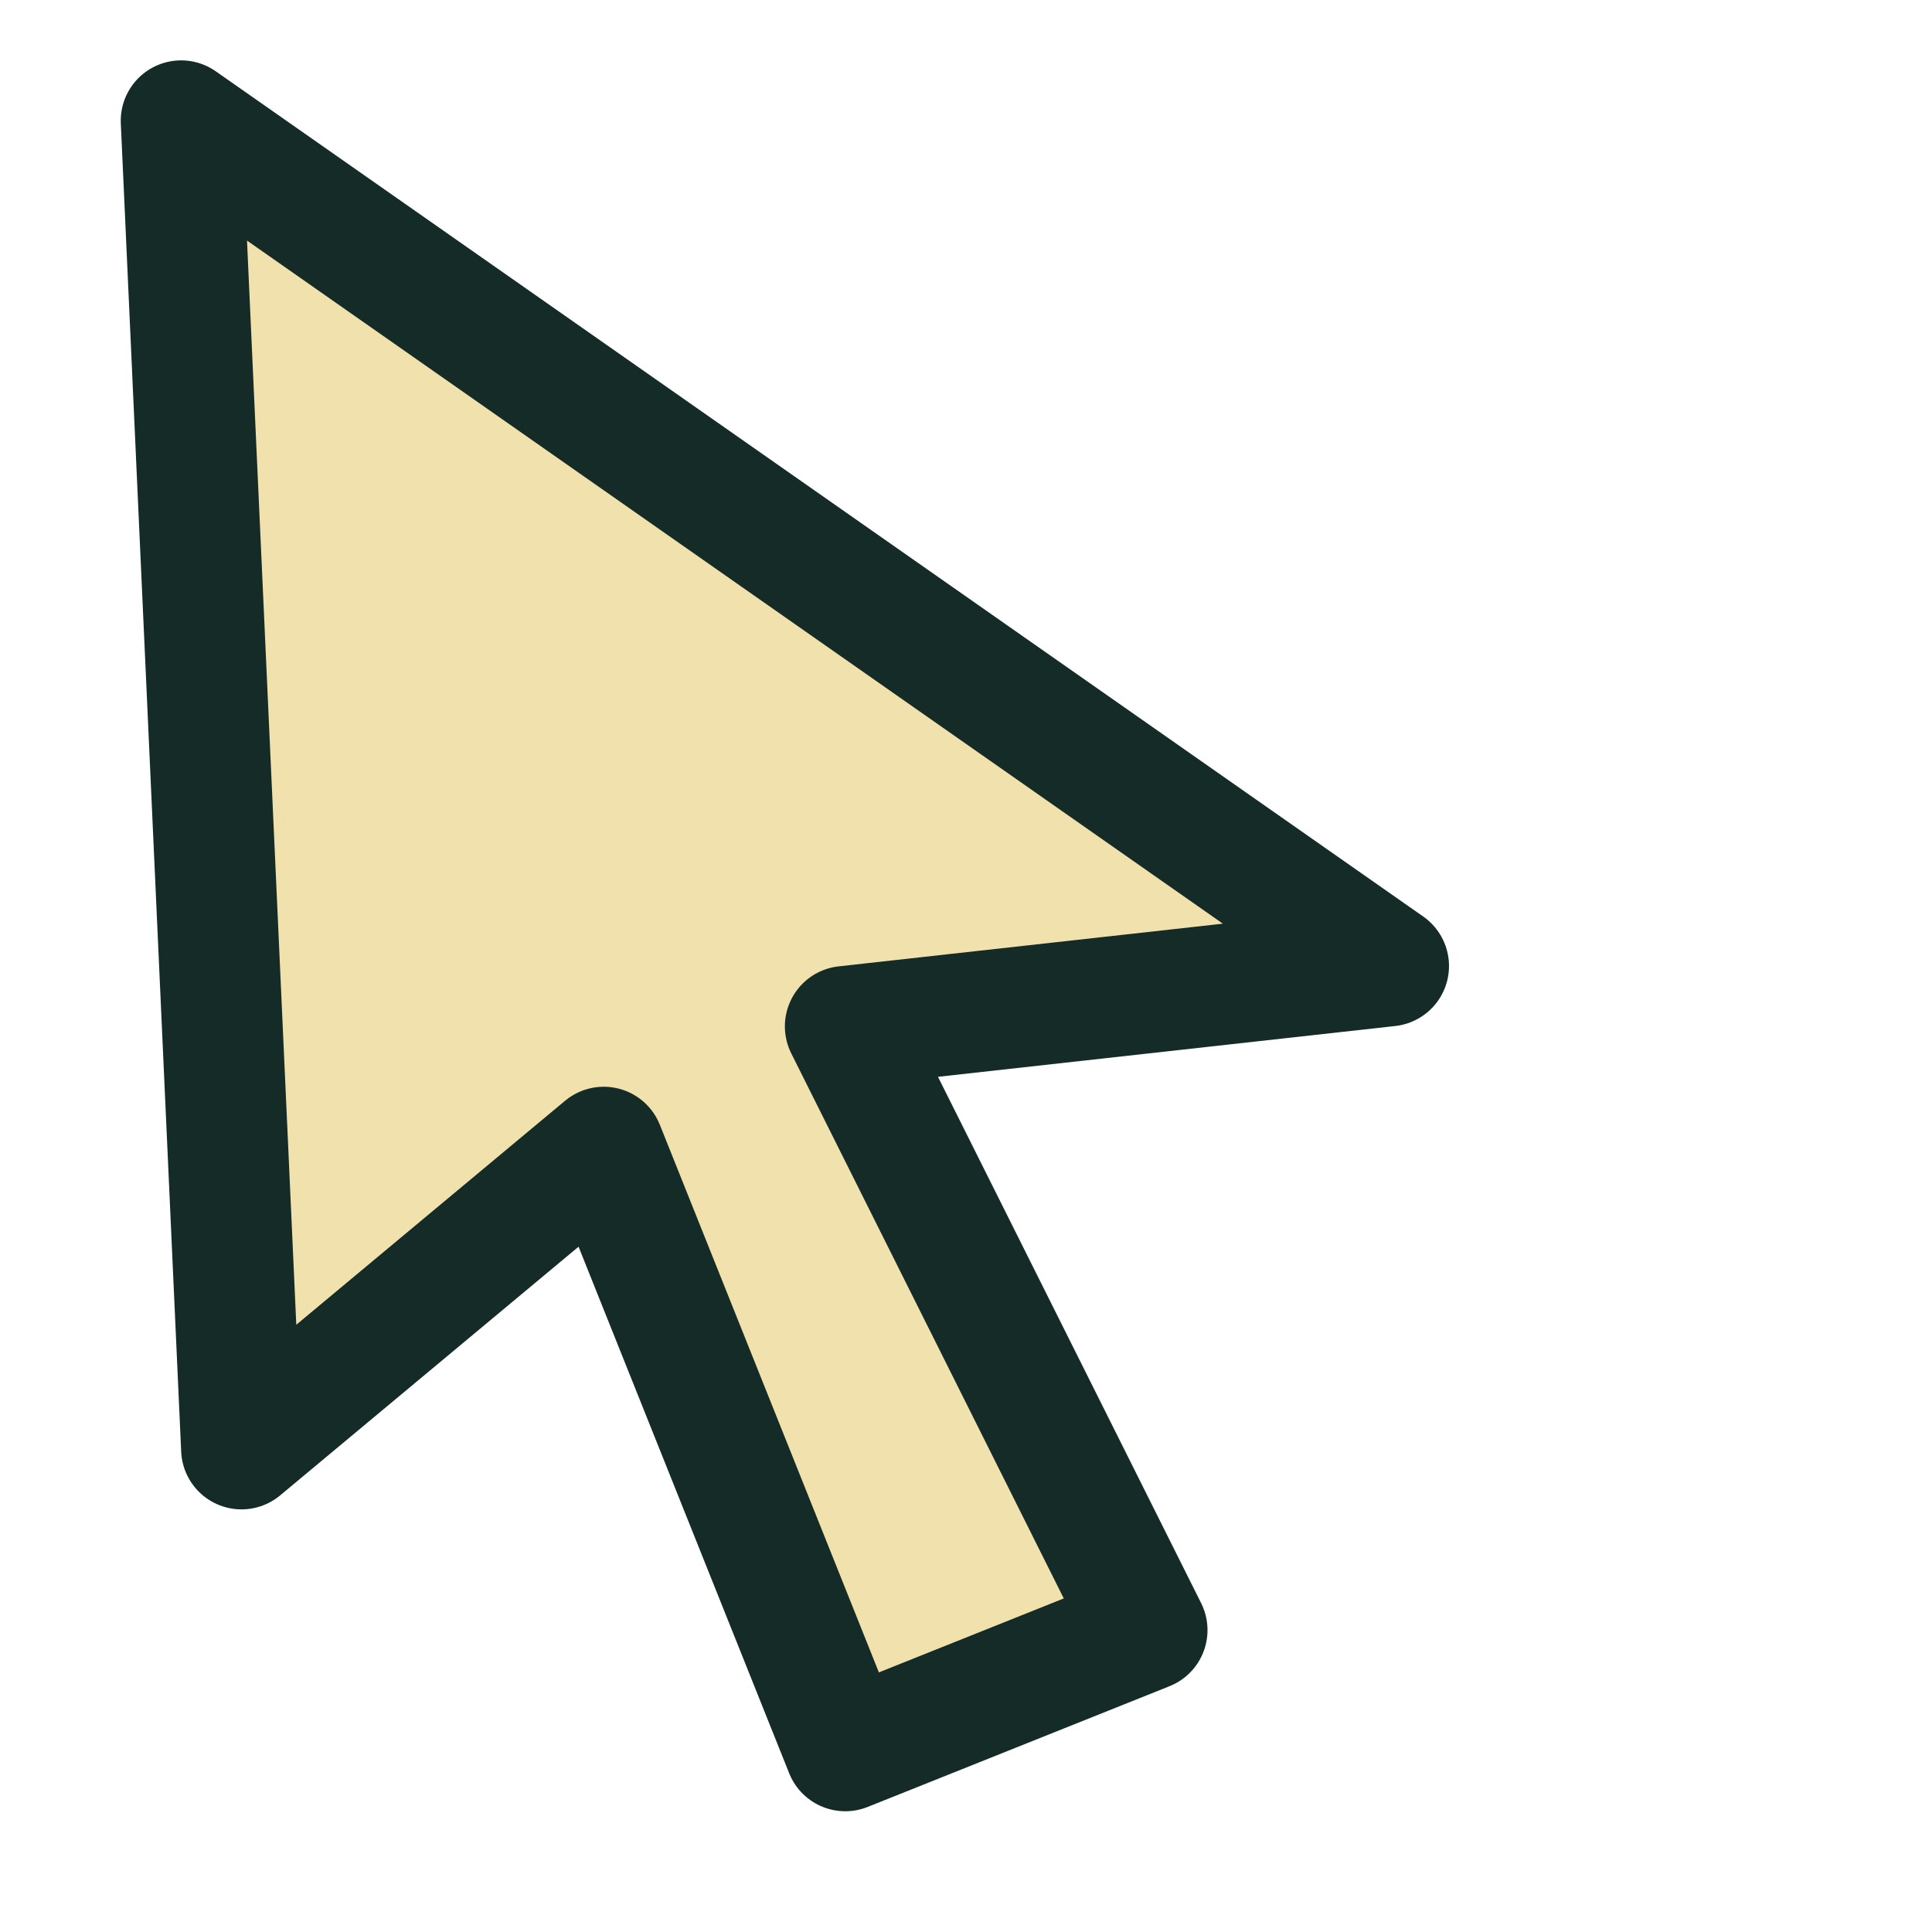
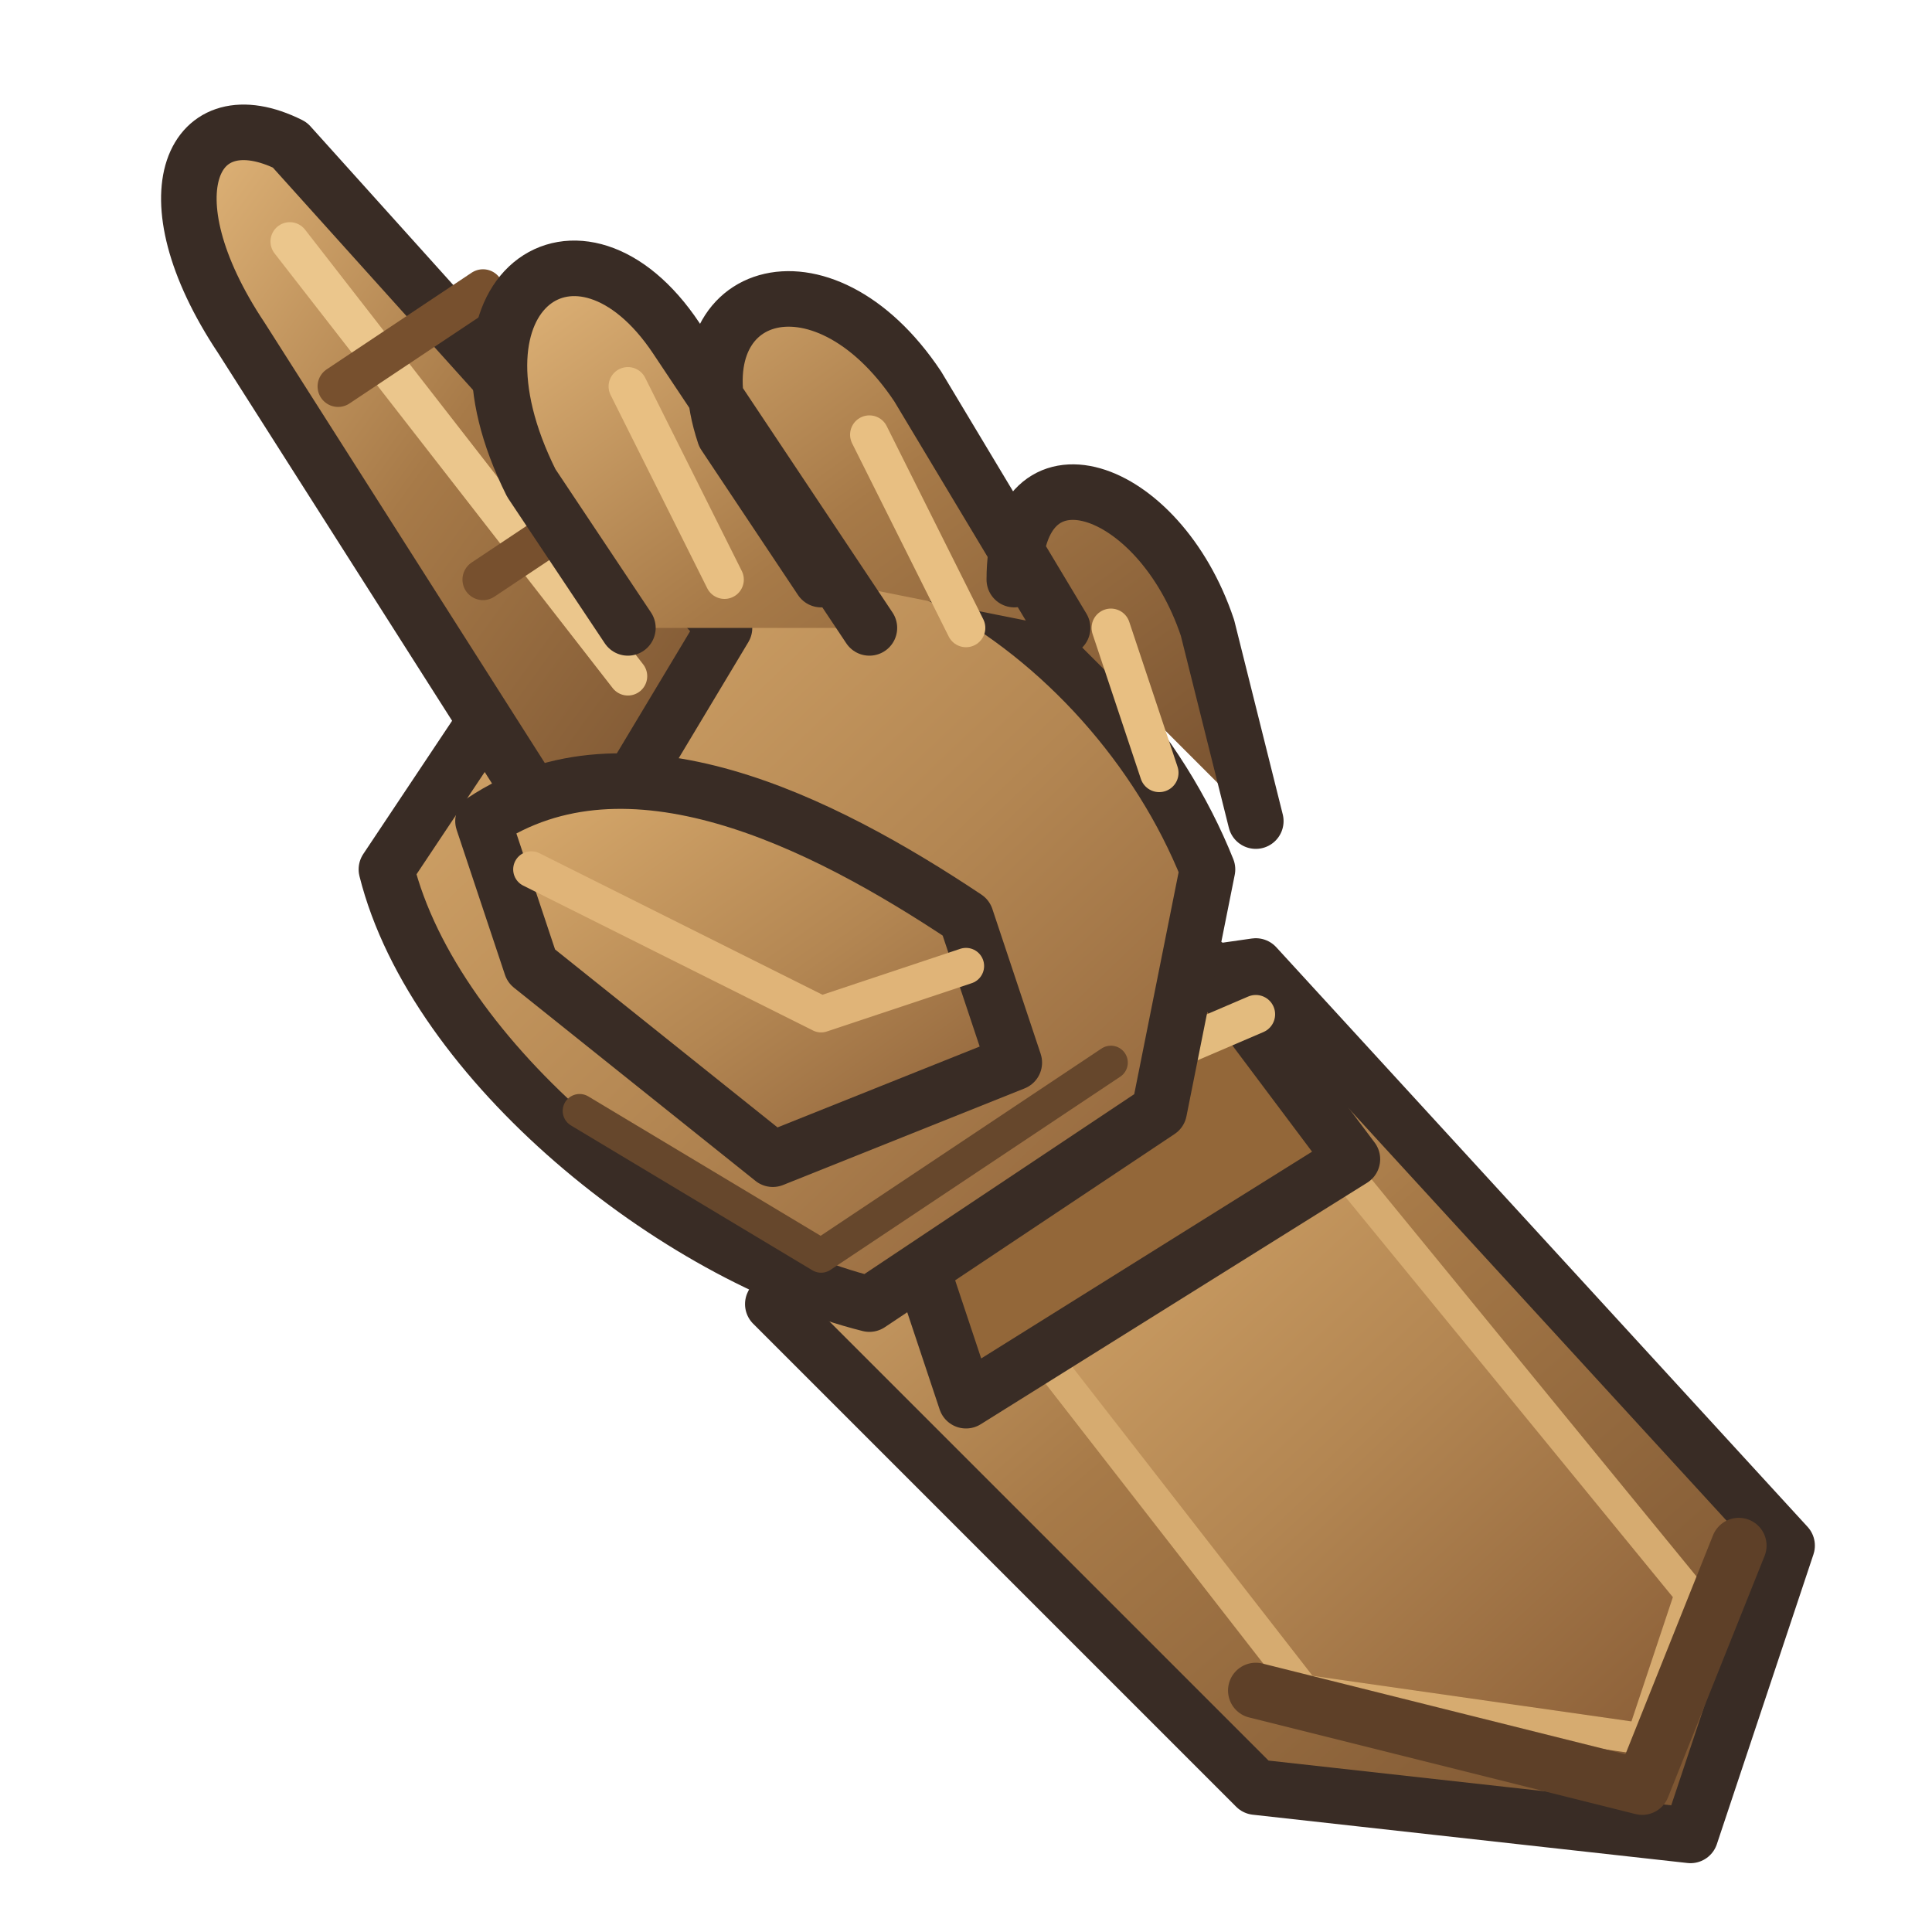
- <svg xmlns="http://www.w3.org/2000/svg" width="32" height="32" viewBox="0 0 32 32">
-   <path d="M3 2 4 24 10 19 14 29 19 27 14 17 23 16Z" fill="#f1e1ad" stroke="#142b27" stroke-width="2" stroke-linejoin="round" />
+ <svg xmlns="http://www.w3.org/2000/svg" width="40" height="40" viewBox="0 0 40 40">
+   <defs>
+     <linearGradient id="bronze" x1="0" x2="1" y2="1">
+       <stop stop-color="#e1b579" />
+       <stop offset=".45" stop-color="#a77a48" />
+       <stop offset="1" stop-color="#76502f" />
+     </linearGradient>
+     <linearGradient id="plate" x1="0" x2="1" y2="1">
+       <stop stop-color="#dbad6f" />
+       <stop offset=".55" stop-color="#b38652" />
+       <stop offset="1" stop-color="#8a5e37" />
+     </linearGradient>
+   </defs>
+   <g stroke="#392c25" stroke-width="1.15" stroke-linejoin="round" stroke-linecap="round">
+     <path d="m19 21 7-1 11 12-2 6-9-1-10-10Z" fill="url(#bronze)" />
+     <path d="m23 24 3-2 9 11-1 3-7-1-7-9Z" fill="url(#plate)" stroke="#d6ab70" stroke-width=".65" />
+     <path d="m26 35 8 2 2-5" fill="none" stroke="#5e4028" />
+     <path d="m18 23 7-3 3 4-8 5Z" fill="#936739" />
+     <path d="m19 24 7-3" stroke="#e3bb7e" stroke-width=".8" />
+     <path d="M12 12c5-3 11 1 13 6l-1 5-6 4c-4-1-9-5-10-9Z" fill="url(#plate)" />
+     <path d="M12 18 5 7C3 4 4 2 6 3l9 10Z" fill="url(#bronze)" />
+     <path d="m6 5 7 9" stroke="#ebc68c" stroke-width=".8" />
+     <path d="m7 8 3-2m0 6 3-2" stroke="#77502e" stroke-width=".85" />
+     <path d="m13 13-2-3c-2-4 1-6 3-3l4 6m-1-1-2-3c-1-3 2-4 4-1l3 5m-1-1c0-3 3-2 4 1l1 4" fill="url(#bronze)" />
+     <path d="m13 8 2 4m3-3 2 4m3 0 1 3" stroke="#e8bf82" stroke-width=".8" />
+     <path d="M10 17c3-2 7 0 10 2l1 3-5 2-5-4Z" fill="url(#plate)" />
+     <path d="m11 18 6 3 3-1" fill="none" stroke="#e0b478" stroke-width=".75" />
+     <path d="m12 23 5 3 6-4" stroke="#66472c" fill="none" stroke-width=".7" />
+   </g>
</svg>
